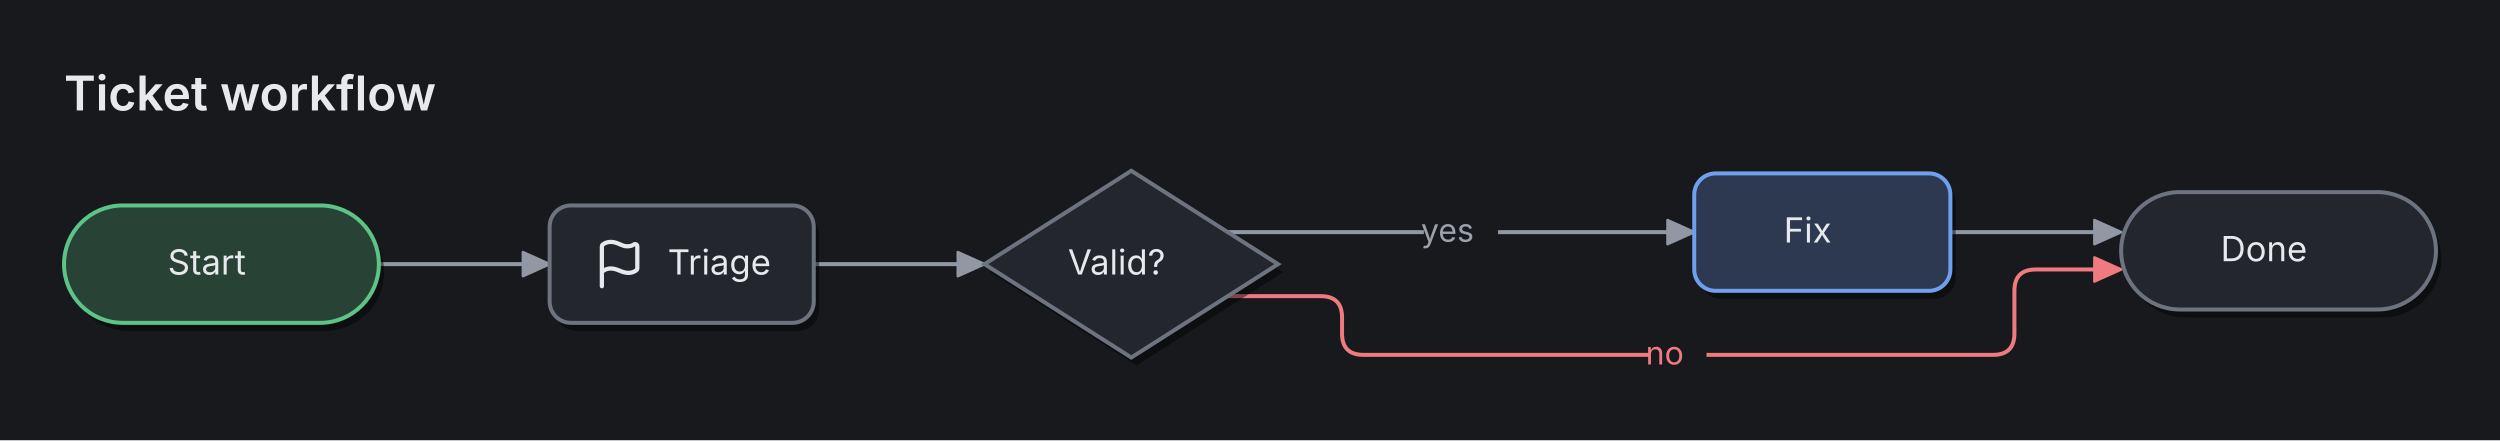
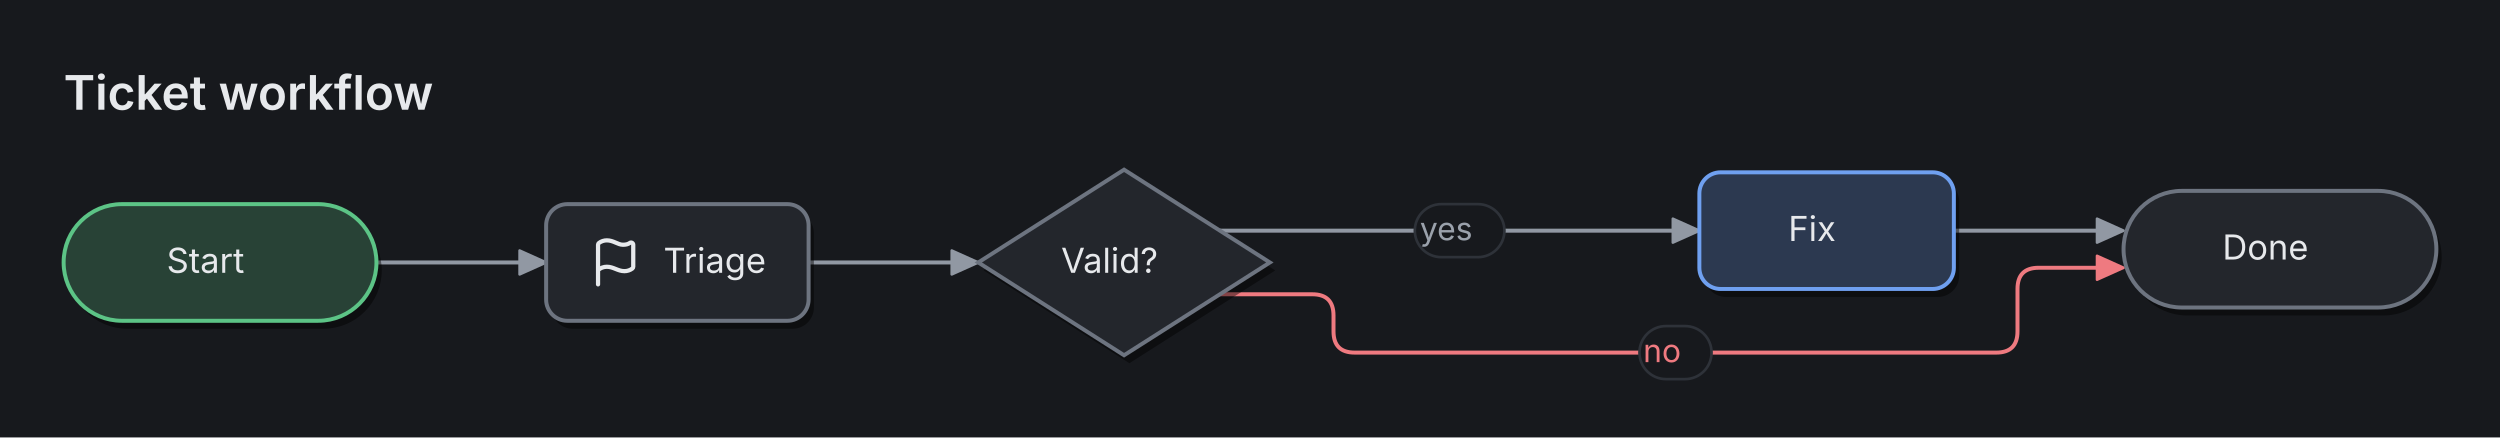
- <svg xmlns="http://www.w3.org/2000/svg" width="937" height="165" viewBox="0 0 937 165" font-family="Inter, 'Inter var', system-ui, -apple-system, 'Segoe UI', 'Noto Sans KR', sans-serif" data-diagram="flowchart" data-theme="dark">
-   <rect width="937" height="165" fill="#17191d" />
+ <svg xmlns="http://www.w3.org/2000/svg" width="943" height="165" viewBox="0 0 943 165" font-family="Inter, 'Inter var', system-ui, -apple-system, 'Segoe UI', 'Noto Sans KR', sans-serif" data-diagram="flowchart" data-theme="dark">
+   <rect width="943" height="165" fill="#17191d" />
  <g data-edge="e1">
-     <path d="M142,99L198,99" fill="none" stroke="#9198a3" stroke-width="1.5" stroke-linejoin="round" />
+     <path d="M142,99L198,99" fill="none" stroke="#9198a3" stroke-width="1.5" stroke-linecap="round" stroke-linejoin="round" />
    <path d="M206 99L196 94.5L196 103.5Z" fill="#9198a3" stroke="#9198a3" stroke-width="1" stroke-linejoin="round" />
  </g>
  <g data-edge="e2">
-     <path d="M305,99L361,99" fill="none" stroke="#9198a3" stroke-width="1.5" stroke-linejoin="round" />
+     <path d="M305,99L361,99" fill="none" stroke="#9198a3" stroke-width="1.5" stroke-linecap="round" stroke-linejoin="round" />
    <path d="M369 99L359 94.5L359 103.5Z" fill="#9198a3" stroke="#9198a3" stroke-width="1" stroke-linejoin="round" />
  </g>
  <g data-edge="e3">
-     <path d="M460.14,87L627,87" fill="none" stroke="#9198a3" stroke-width="1.5" stroke-linejoin="round" />
-     <path d="M635 87L625 82.5L625 91.5Z" fill="#9198a3" stroke="#9198a3" stroke-width="1" stroke-linejoin="round" />
+     <path d="M460.14,87L633,87" fill="none" stroke="#9198a3" stroke-width="1.5" stroke-linecap="round" stroke-linejoin="round" />
+     <path d="M641 87L631 82.5L631 91.5Z" fill="#9198a3" stroke="#9198a3" stroke-width="1" stroke-linejoin="round" />
  </g>
  <g data-edge="e4">
-     <path d="M460.14 111L495 111Q503 111 503 119L503 125Q503 133 511 133L747 133Q755 133 755 125L755 109Q755 101 763 101L787 101" fill="none" stroke="#ef7a80" stroke-width="1.5" stroke-linejoin="round" />
-     <path d="M795 101L785 96.5L785 105.5Z" fill="#ef7a80" stroke="#ef7a80" stroke-width="1" stroke-linejoin="round" />
+     <path d="M460.14 111L495 111Q503 111 503 119L503 125Q503 133 511 133L753 133Q761 133 761 125L761 109Q761 101 769 101L793 101" fill="none" stroke="#ef7a80" stroke-width="1.5" stroke-linecap="round" stroke-linejoin="round" />
+     <path d="M801 101L791 96.5L791 105.5Z" fill="#ef7a80" stroke="#ef7a80" stroke-width="1" stroke-linejoin="round" />
  </g>
  <g data-edge="e5">
-     <path d="M731,87L787,87" fill="none" stroke="#9198a3" stroke-width="1.5" stroke-linejoin="round" />
-     <path d="M795 87L785 82.5L785 91.5Z" fill="#9198a3" stroke="#9198a3" stroke-width="1" stroke-linejoin="round" />
+     <path d="M737,87L793,87" fill="none" stroke="#9198a3" stroke-width="1.5" stroke-linecap="round" stroke-linejoin="round" />
+     <path d="M801 87L791 82.5L791 91.5Z" fill="#9198a3" stroke="#9198a3" stroke-width="1" stroke-linejoin="round" />
  </g>
  <g data-role="node" data-id="Start">
    <rect x="26" y="80" width="118" height="44" rx="22" fill="rgba(0,0,0,0.45)" stroke="none" />
    <rect x="24" y="77" width="118" height="44" rx="22" fill="#284236" stroke="#5cc486" stroke-width="1.5" />
  </g>
  <text font-size="13" fill="#e7e9ec" text-anchor="middle" xml:space="preserve">
    <tspan x="83" y="102.9">Start</tspan>
  </text>
  <g data-role="node" data-id="Triage">
    <rect x="208" y="80" width="99" height="44" rx="8" fill="rgba(0,0,0,0.45)" stroke="none" />
    <rect x="206" y="77" width="99" height="44" rx="8" fill="#23262c" stroke="#6d7480" stroke-width="1.5" />
  </g>
  <g data-icon="flag" data-icon-set="lucide" transform="translate(222.26 89) scale(0.83)">
    <path d="M4 22V4a1 1 0 0 1 .4-.8A6 6 0 0 1 8 2c3 0 5 2 7.333 2q2 0 3.067-.8A1 1 0 0 1 20 4v10a1 1 0 0 1-.4.8A6 6 0 0 1 16 16c-3 0-5-2-8-2a6 6 0 0 0-4 1.528" fill="none" stroke="#e7e9ec" stroke-width="1.92" stroke-linecap="round" stroke-linejoin="round" />
  </g>
  <text font-size="13" fill="#e7e9ec" text-anchor="start" xml:space="preserve">
    <tspan x="250.26" y="102.9">Triage</tspan>
  </text>
  <g data-role="node" data-id="Valid?">
    <polygon points="426,67 481,102 426,137 371,102" fill="rgba(0,0,0,0.45)" stroke="none" />
    <polygon points="424,64 479,99 424,134 369,99" fill="#23262c" stroke="#6d7480" stroke-width="1.5" />
  </g>
  <text font-size="13" fill="#e7e9ec" text-anchor="middle" xml:space="preserve">
    <tspan x="424" y="102.9">Valid?</tspan>
  </text>
  <g data-role="node" data-id="Fix">
-     <rect x="637" y="68" width="96" height="44" rx="8" fill="rgba(0,0,0,0.45)" stroke="none" />
-     <rect x="635" y="65" width="96" height="44" rx="8" fill="#2c3950" stroke="#6fa0f0" stroke-width="1.5" />
+     <rect x="643" y="68" width="96" height="44" rx="8" fill="rgba(0,0,0,0.45)" stroke="none" />
+     <rect x="641" y="65" width="96" height="44" rx="8" fill="#2c3950" stroke="#6fa0f0" stroke-width="1.5" />
  </g>
  <text font-size="13" fill="#e7e9ec" text-anchor="middle" xml:space="preserve">
-     <tspan x="683" y="90.9">Fix</tspan>
+     <tspan x="689" y="90.9">Fix</tspan>
  </text>
  <g data-role="node" data-id="Done">
-     <rect x="797" y="75" width="118" height="44" rx="22" fill="rgba(0,0,0,0.45)" stroke="none" />
-     <rect x="795" y="72" width="118" height="44" rx="22" fill="#23262c" stroke="#6d7480" stroke-width="1.5" />
+     <rect x="803" y="75" width="118" height="44" rx="22" fill="rgba(0,0,0,0.45)" stroke="none" />
+     <rect x="801" y="72" width="118" height="44" rx="22" fill="#23262c" stroke="#6d7480" stroke-width="1.5" />
  </g>
  <text font-size="13" fill="#e7e9ec" text-anchor="middle" xml:space="preserve">
-     <tspan x="854" y="97.9">Done</tspan>
+     <tspan x="860" y="97.9">Done</tspan>
  </text>
-   <rect x="533.67" y="77" width="27.8" height="20" rx="4" fill="#17191d" />
+   <rect x="533.67" y="77" width="33.8" height="20" rx="10" fill="#17191d" stroke="#2e3239" stroke-width="1" />
  <text font-size="12" fill="#9aa1ab" text-anchor="middle" xml:space="preserve">
-     <tspan x="547.57" y="90.6">yes</tspan>
+     <tspan x="550.57" y="90.6">yes</tspan>
  </text>
-   <rect x="618.4" y="123" width="21.2" height="20" rx="4" fill="#17191d" />
+   <rect x="618.4" y="123" width="27.2" height="20" rx="10" fill="#17191d" stroke="#2e3239" stroke-width="1" />
  <text font-size="12" fill="#ef7a80" text-anchor="middle" xml:space="preserve">
-     <tspan x="629" y="136.6">no</tspan>
+     <tspan x="632" y="136.6">no</tspan>
  </text>
  <text font-size="18" font-weight="600" fill="#e7e9ec" text-anchor="start" xml:space="preserve">
    <tspan x="24" y="41.4">Ticket workflow</tspan>
  </text>
</svg>
